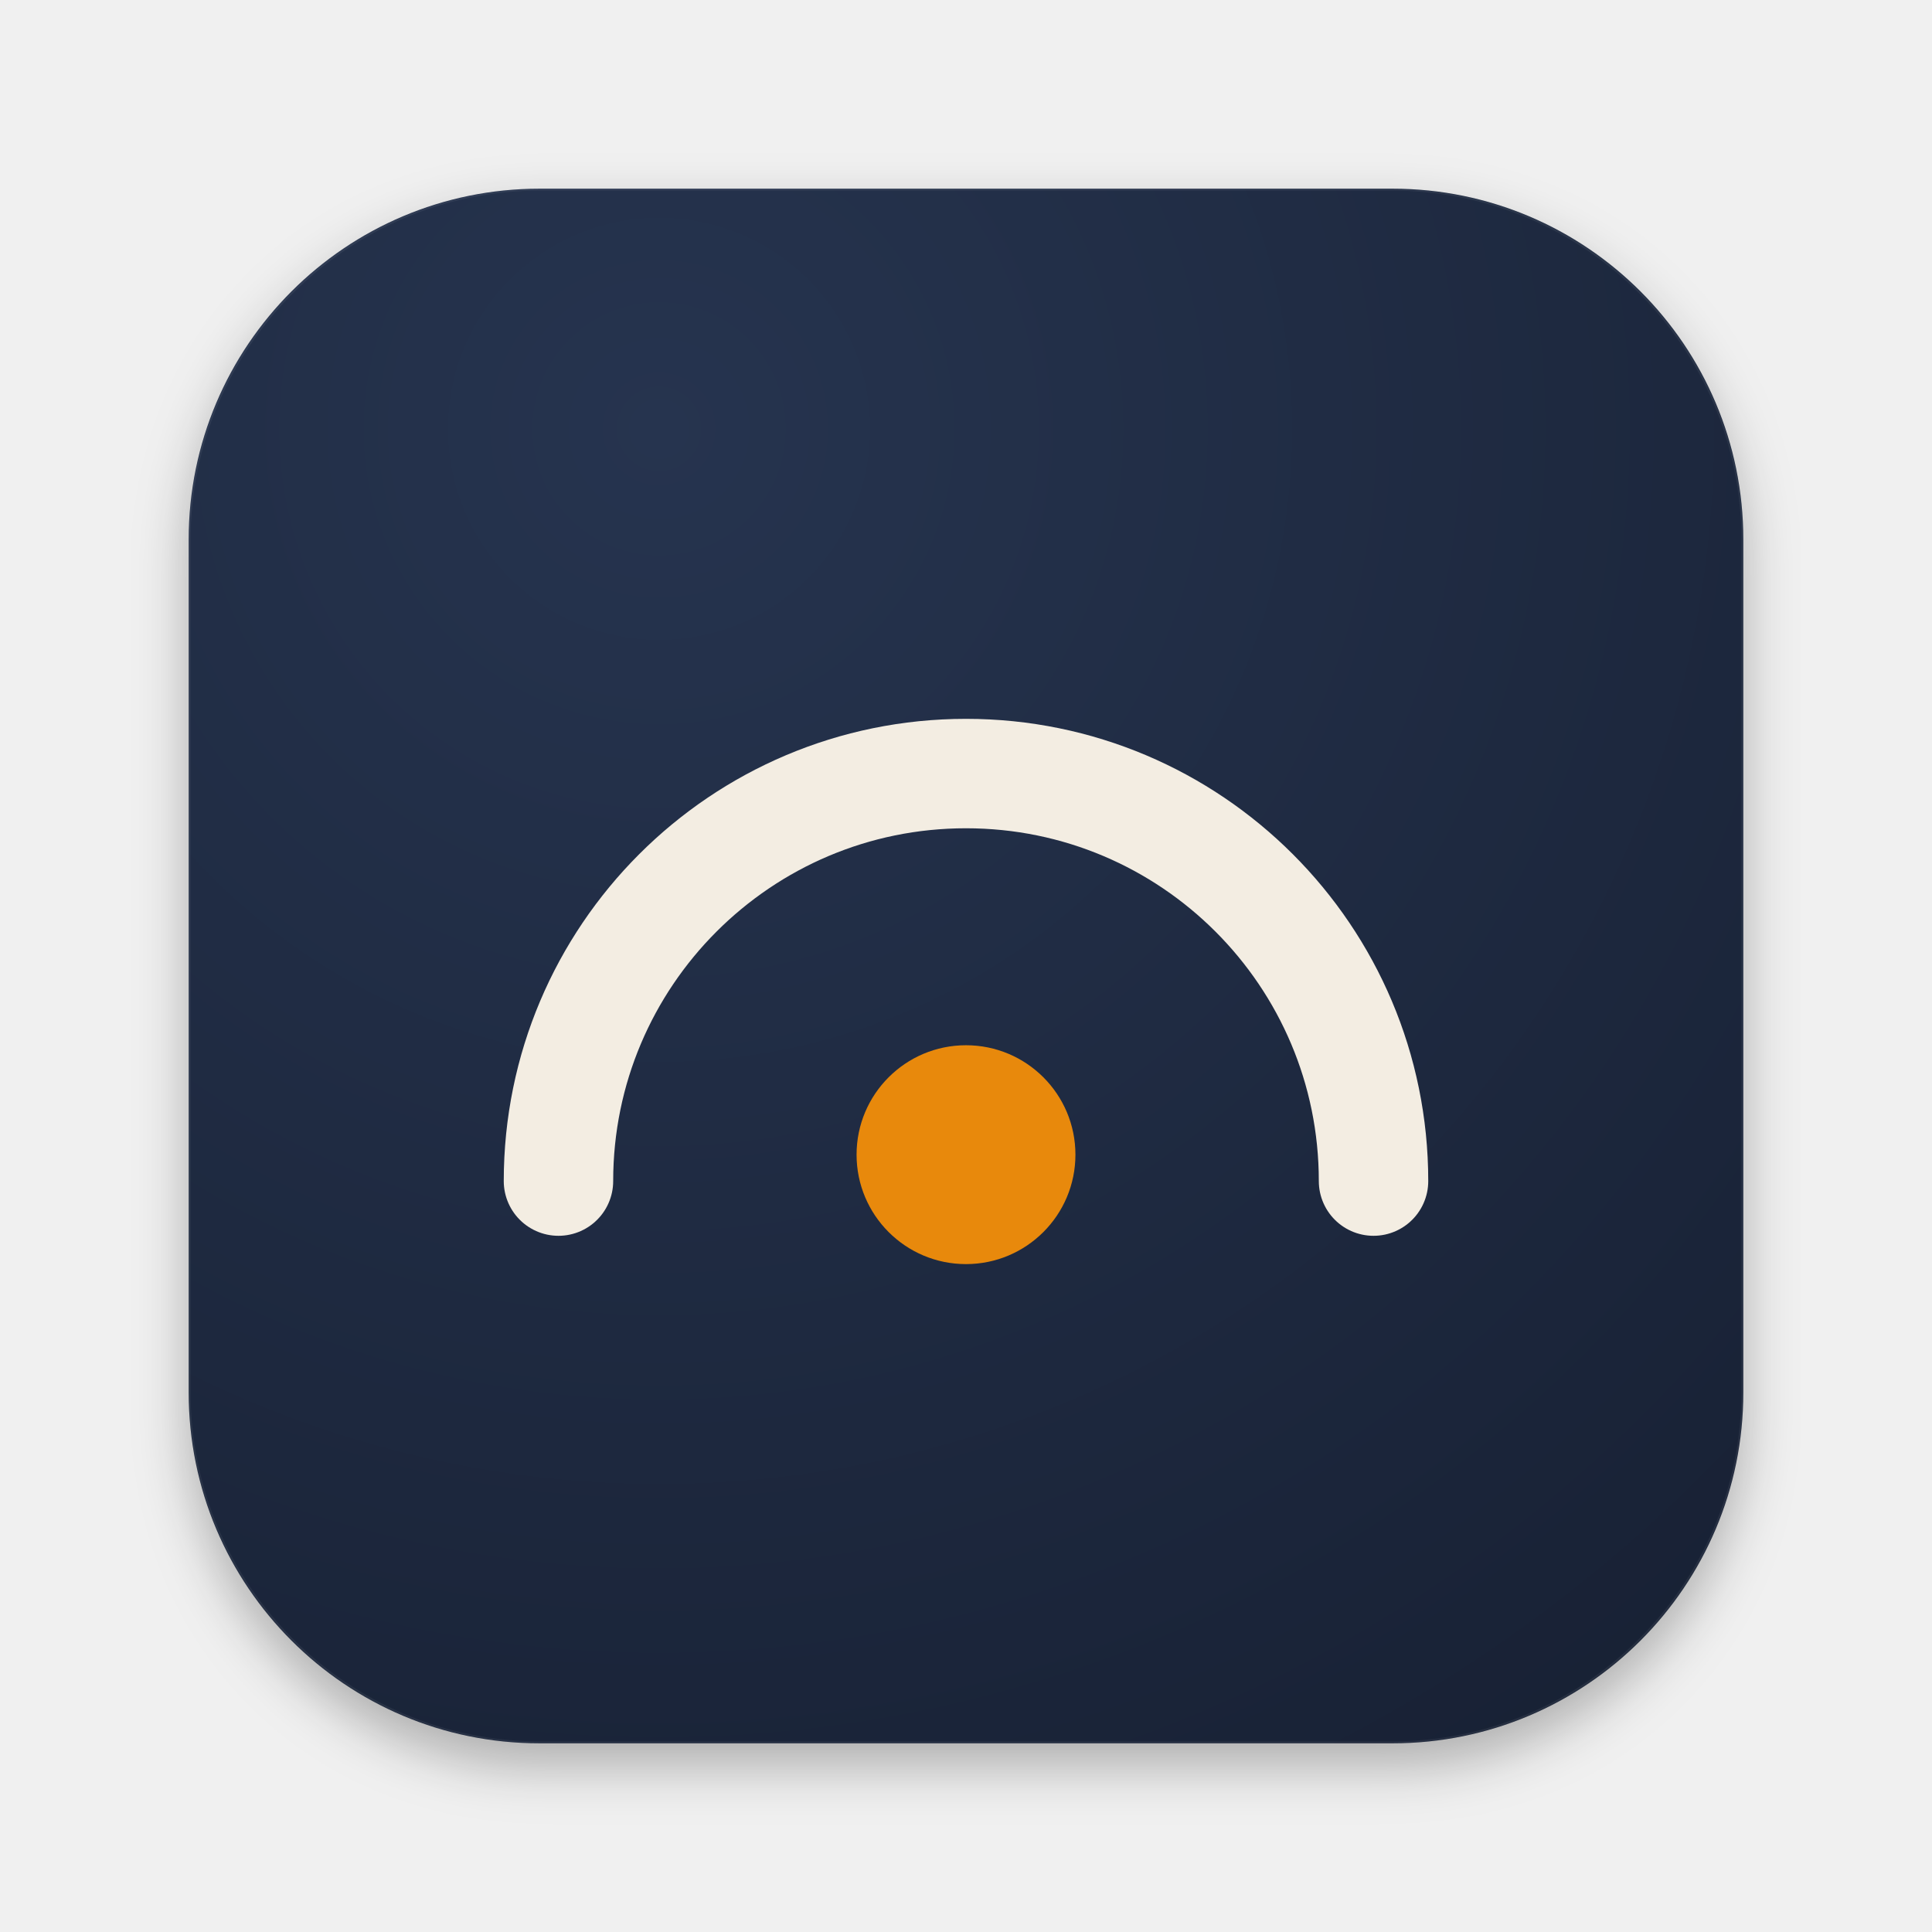
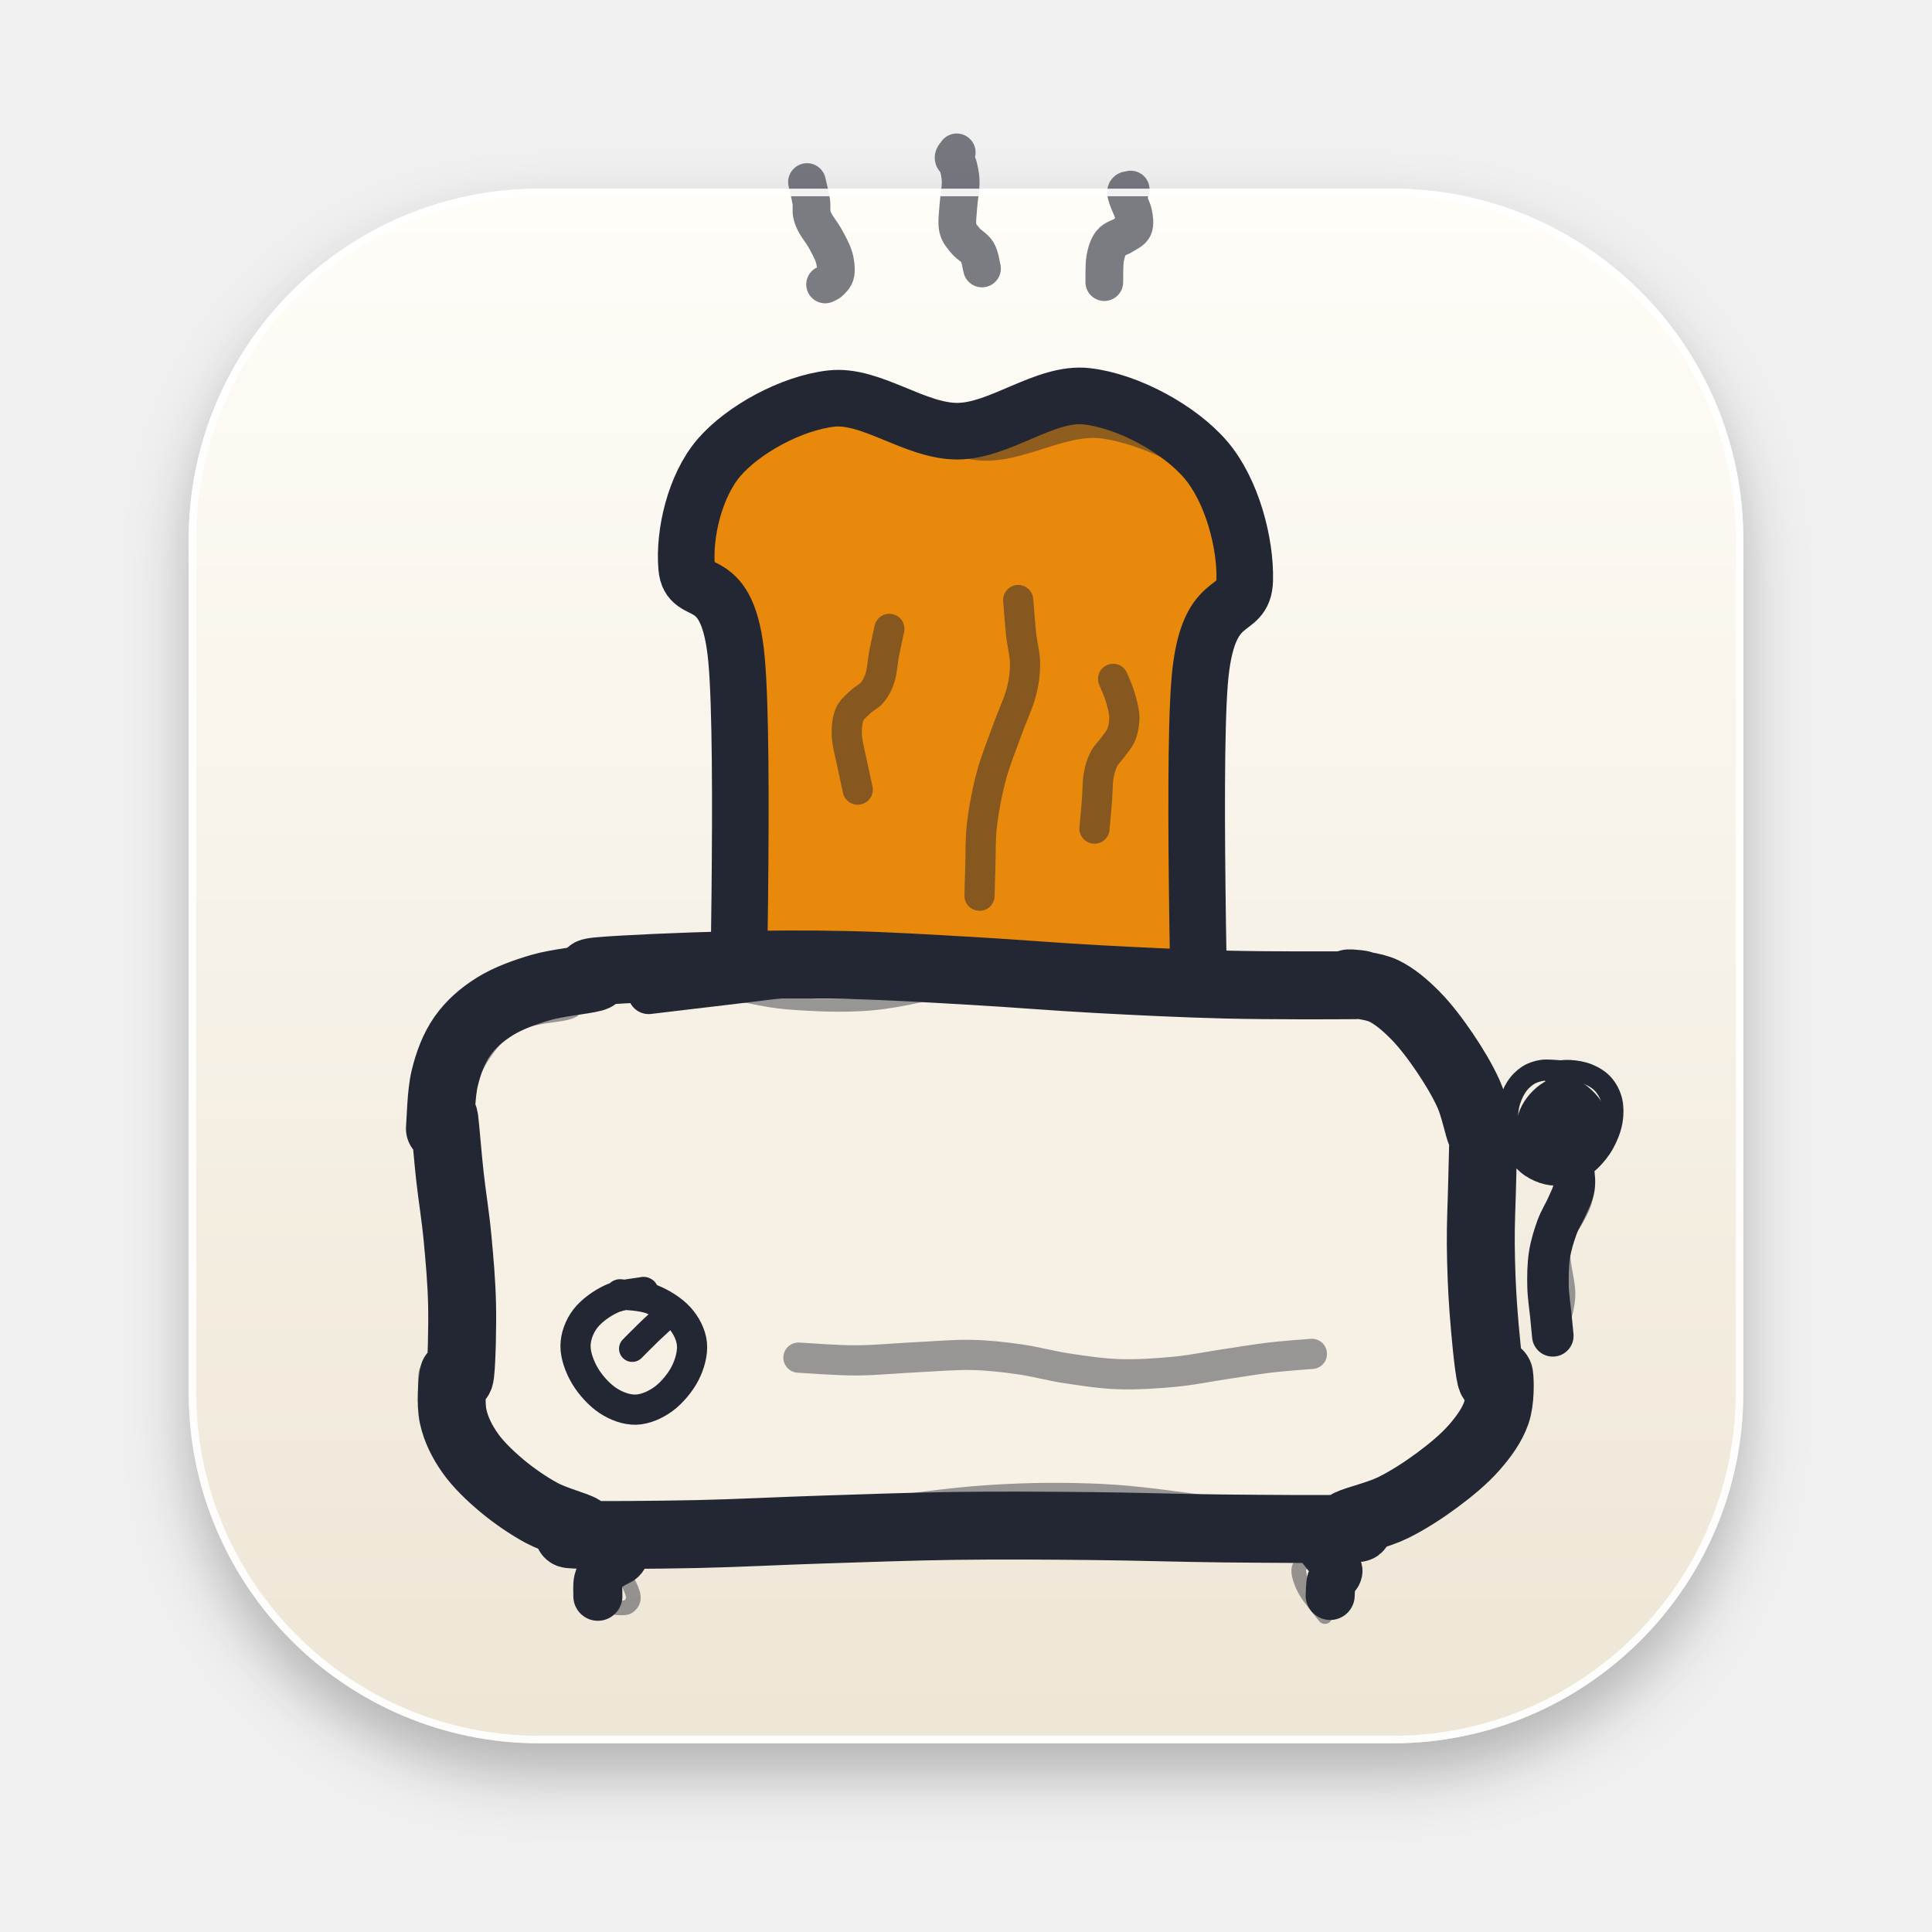
<svg xmlns="http://www.w3.org/2000/svg" width="1024" height="1024" viewBox="0 0 1024 1024">
  <defs>
-     <filter id="sh" x="-20%" y="-20%" width="140%" height="140%">
-       <feGaussianBlur stdDeviation="14" />
+     <filter id="spaper1024" x="-20%" y="-20%" width="140%" height="140%">
+       <feGaussianBlur stdDeviation="16" />
    </filter>
-     <radialGradient id="g" cx=".3" cy=".15" r="1.1">
-       <stop offset="0" stop-color="#26344F" />
-       <stop offset="1" stop-color="#172033" />
-     </radialGradient>
+     <linearGradient id="gpaper1024" x1="0" y1="0" x2="0" y2="1">
+       <stop offset="0" stop-color="#FFFDF8" />
+       <stop offset="1" stop-color="#EEE6D6" />
+     </linearGradient>
  </defs>
-   <rect x="100" y="112" width="824" height="824" rx="186" fill="#000" opacity=".28" filter="url(#sh)" />
-   <rect x="100" y="100" width="824" height="824" rx="186" fill="url(#g)" />
-   <path d="M296 626 A216 216 0 0 1 728 626" fill="none" stroke="#F3EDE2" stroke-width="58" stroke-linecap="round" />
-   <circle cx="512" cy="612" r="58" fill="#E8890C" />
-   <rect x="100.5" y="100.5" width="823" height="823" rx="186" fill="none" stroke="#fff" stroke-opacity=".06" />
+   <rect x="100" y="116" width="824" height="824" rx="186" fill="#000" opacity=".26" filter="url(#spaper1024)" />
+   <rect x="100" y="100" width="824" height="824" rx="186" fill="url(#gpaper1024)" />
+   <path d="M397.81 601.80 C397.31 560.71 400.11 405.28 394.81 355.26 C389.50 305.24 368.06 320.86 365.98 301.65 C363.91 282.45 369.71 255.30 382.35 240.02 C394.99 224.74 420.85 211.34 441.85 209.99 C462.84 208.64 485.97 230.80 508.31 231.90 C530.66 233.00 554.23 213.79 575.92 216.60 C597.61 219.42 624.64 233.57 638.44 248.81 C652.24 264.05 659.54 289.80 658.71 308.05 C657.89 326.31 637.81 309.11 633.50 358.32 C629.18 407.54 632.94 562.49 632.82 603.32 Z" fill="#E8890C" />
+   <path d="M390.52 595.28 C390.49 554.35 394.82 398.81 390.39 349.73 C385.96 300.65 365.49 318.65 363.94 300.79 C362.38 282.93 368.26 257.51 381.05 242.58 C393.84 227.66 419.57 213.58 440.67 211.24 C461.77 208.90 485.10 228.74 507.67 228.54 C530.23 228.34 554.14 207.53 576.03 210.04 C597.92 212.55 625.05 227.34 639.00 243.60 C652.95 259.85 660.27 287.79 659.73 307.55 C659.19 327.32 639.59 311.96 635.76 362.18 C631.94 412.39 636.61 567.71 636.78 608.82" fill="none" stroke="#232733" stroke-width="30" stroke-linecap="round" stroke-linejoin="round" />
+   <path d="M386.87 588.14 C385.86 548.55 385.78 397.84 380.80 350.59 C375.81 303.34 356.54 322.31 356.97 304.65 C357.40 287.00 367.81 259.69 383.38 244.67 C398.95 229.64 427.87 215.34 450.37 214.48 C472.87 213.61 495.98 237.23 518.40 239.48 C540.82 241.73 563.48 224.93 584.92 227.98 C606.36 231.03 633.62 244.57 647.06 257.77 C660.50 270.97 667.84 292.22 665.55 307.17 C663.26 322.12 640.51 300.36 633.33 347.49 C626.14 394.62 624.27 549.53 622.46 589.94" fill="none" stroke="#232733" stroke-width="9" stroke-linecap="round" opacity=".45" />
+   <path d="M471.37 333.31 C470.90 335.55 469.34 342.49 468.54 346.74 C467.74 350.99 467.57 355.44 466.55 358.80 C465.54 362.16 464.23 364.65 462.46 366.87 C460.69 369.10 457.98 370.15 455.94 372.14 C453.91 374.14 451.43 375.87 450.24 378.84 C449.06 381.81 448.62 385.72 448.85 389.98 C449.07 394.25 450.61 399.69 451.57 404.44 C452.54 409.20 454.11 416.19 454.61 418.53" fill="none" stroke="#232733" stroke-width="16" stroke-linecap="round" stroke-linejoin="round" opacity="0.5" />
+   <path d="M539.66 318.04 C539.92 321.08 540.63 330.63 541.23 336.26 C541.84 341.89 543.29 346.66 543.29 351.82 C543.28 356.99 542.78 361.39 541.21 367.24 C539.64 373.09 536.51 379.52 533.87 386.90 C531.22 394.28 527.58 403.21 525.36 411.51 C523.13 419.82 521.44 429.01 520.49 436.73 C519.54 444.45 519.86 451.49 519.64 457.83 C519.42 464.16 519.25 471.93 519.17 474.76" fill="none" stroke="#232733" stroke-width="16" stroke-linecap="round" stroke-linejoin="round" opacity="0.5" />
+   <path d="M589.98 359.82 C590.59 361.37 592.65 365.80 593.64 369.11 C594.63 372.42 595.77 376.36 595.91 379.67 C596.04 382.99 595.46 386.27 594.45 389.00 C593.44 391.72 591.43 393.78 589.86 396.03 C588.28 398.28 586.26 399.93 584.99 402.50 C583.73 405.07 582.85 407.81 582.26 411.42 C581.66 415.04 581.78 419.57 581.42 424.20 C581.06 428.83 580.32 436.70 580.10 439.19" fill="none" stroke="#232733" stroke-width="16" stroke-linecap="round" stroke-linejoin="round" opacity="0.5" />
+   <path d="M437.33 150.76 C437.78 150.49 439.12 150.17 440.05 149.17 C440.98 148.18 442.58 146.94 442.90 144.76 C443.23 142.59 442.95 139.21 442.01 136.12 C441.06 133.02 438.86 129.10 437.24 126.19 C435.62 123.27 433.46 120.75 432.29 118.60 C431.13 116.45 430.63 115.28 430.24 113.31 C429.86 111.33 430.38 109.57 429.96 106.77 C429.54 103.97 428.10 98.21 427.73 96.50" fill="none" stroke="#232733" stroke-width="20" stroke-linecap="round" stroke-linejoin="round" opacity="0.6" />
+   <path d="M520.48 142.29 C520.07 140.85 519.49 136.08 518.05 133.65 C516.62 131.23 513.59 129.87 511.85 127.74 C510.12 125.60 508.31 123.86 507.66 120.82 C507.01 117.79 507.68 113.60 507.93 109.54 C508.19 105.49 509.21 100.18 509.18 96.50 C509.14 92.81 508.34 89.55 507.72 87.42 C507.09 85.28 505.53 84.79 505.42 83.69 C505.32 82.58 506.81 81.25 507.09 80.77" fill="none" stroke="#232733" stroke-width="20" stroke-linecap="round" stroke-linejoin="round" opacity="0.6" />
+   <path d="M585.31 149.53 C585.39 147.44 585.15 140.53 585.76 137.04 C586.37 133.54 587.34 130.62 588.98 128.55 C590.62 126.48 593.63 125.96 595.60 124.62 C597.57 123.29 599.94 122.45 600.79 120.54 C601.64 118.63 601.21 115.72 600.69 113.18 C600.17 110.64 598.30 107.29 597.67 105.32 C597.04 103.34 596.65 102.15 596.92 101.34 C597.19 100.54 598.90 100.62 599.30 100.48" fill="none" stroke="#232733" stroke-width="20" stroke-linecap="round" stroke-linejoin="round" opacity="0.6" />
+   <path d="M236.61 593.52 C237.31 589.72 238.21 577.82 240.81 570.71 C243.41 563.61 247.54 556.67 252.21 550.87 C256.87 545.07 262.79 539.99 268.81 535.91 C274.84 531.84 281.62 528.67 288.37 526.43 C295.11 524.20 306.05 523.43 309.27 522.50 C312.49 521.57 296.75 521.46 307.66 520.87 C318.57 520.29 352.16 519.47 374.72 519.00 C397.27 518.53 420.19 518.17 442.97 518.04 C465.76 517.92 488.72 518.11 511.44 518.25 C534.16 518.39 556.76 518.74 579.29 518.88 C601.82 519.02 624.14 519.10 646.63 519.10 C669.11 519.11 702.79 518.91 714.21 518.89 C725.64 518.88 711.01 518.20 715.18 519.00 C719.35 519.80 731.73 520.87 739.22 523.69 C746.72 526.50 754.13 530.93 760.16 535.88 C766.19 540.83 771.44 547.10 775.40 553.41 C779.37 559.73 782.17 566.82 783.94 573.76 C785.71 580.71 785.71 591.82 786.01 595.09 C786.31 598.36 785.65 588.06 785.73 593.39 C785.80 598.73 786.20 615.70 786.45 627.08 C786.70 638.47 787.05 650.14 787.21 661.71 C787.36 673.29 787.37 684.99 787.38 696.51 C787.40 708.02 787.24 725.16 787.30 730.80 C787.37 736.44 788.09 726.57 787.78 730.33 C787.48 734.08 787.37 745.85 785.47 753.33 C783.57 760.82 780.56 768.54 776.37 775.24 C772.19 781.93 766.67 788.48 760.38 793.48 C754.09 798.48 746.38 802.71 738.63 805.24 C730.88 807.76 718.23 808.30 713.87 808.63 C709.50 808.96 723.95 807.71 712.45 807.24 C700.95 806.76 667.26 806.14 644.86 805.80 C622.45 805.46 600.33 805.28 578.02 805.19 C555.72 805.10 533.46 805.26 511.04 805.26 C488.62 805.26 466.02 805.32 443.52 805.21 C421.01 805.09 398.38 804.81 376.01 804.58 C353.65 804.35 320.19 803.95 309.34 803.85 C298.50 803.76 314.21 804.34 310.93 804.00 C307.65 803.65 296.57 803.58 289.66 801.79 C282.75 800.01 275.73 797.21 269.46 793.27 C263.19 789.33 256.98 784.15 252.03 778.16 C247.09 772.18 242.64 764.83 239.79 757.36 C236.95 749.88 235.80 737.50 234.96 733.31 C234.12 729.12 234.74 738.20 234.75 732.21 C234.76 726.21 234.99 708.89 235.02 697.33 C235.05 685.77 235.05 674.41 234.94 662.85 C234.84 651.29 234.53 639.71 234.39 627.97 C234.26 616.24 234.03 598.53 234.12 592.45 C234.21 586.37 234.79 591.65 234.92 591.49 Z" fill="#F7F1E5" />
+   <path d="M233.16 598.18 C233.58 593.74 233.73 579.68 235.70 571.54 C237.67 563.39 240.54 555.65 244.98 549.29 C249.42 542.93 255.37 537.72 262.34 533.40 C269.31 529.07 278.12 525.89 286.82 523.35 C295.52 520.82 309.42 519.62 314.53 518.18 C319.65 516.75 305.85 515.82 317.52 514.73 C329.19 513.65 362.56 512.21 384.54 511.67 C406.53 511.13 427.72 510.99 449.41 511.48 C471.10 511.96 492.59 513.34 514.69 514.58 C536.79 515.83 559.36 517.75 582.00 518.96 C604.64 520.17 627.88 521.32 650.54 521.86 C673.19 522.40 707.15 522.28 717.94 522.18 C728.72 522.09 712.66 520.80 715.24 521.30 C717.83 521.81 727.63 522.40 733.45 525.21 C739.27 528.03 744.80 532.76 750.17 538.19 C755.54 543.62 760.98 550.87 765.67 557.79 C770.37 564.71 775.13 572.61 778.34 579.73 C781.54 586.85 783.57 597.78 784.89 600.50 C786.20 603.23 786.10 591.72 786.21 596.07 C786.33 600.42 785.80 615.99 785.58 626.58 C785.35 637.16 784.74 648.23 784.85 659.60 C784.97 670.98 785.39 683.10 786.28 694.84 C787.17 706.58 788.82 724.38 790.21 730.05 C791.60 735.72 794.13 725.70 794.60 728.84 C795.08 731.98 795.29 742.45 793.06 748.88 C790.82 755.31 786.45 761.44 781.20 767.40 C775.94 773.37 768.67 779.38 761.52 784.66 C754.37 789.94 746.06 795.31 738.31 799.11 C730.57 802.90 718.80 805.58 715.07 807.43 C711.34 809.27 727.05 809.72 715.92 810.17 C704.79 810.61 671.26 810.33 648.30 810.11 C625.34 809.88 601.78 809.06 578.14 808.84 C554.51 808.61 530.17 808.44 506.50 808.75 C482.82 809.06 459.01 809.97 436.09 810.69 C413.17 811.41 390.87 812.64 368.98 813.09 C347.09 813.53 314.88 813.82 304.77 813.37 C294.66 812.92 311.26 812.29 308.31 810.38 C305.36 808.47 294.13 805.70 287.09 801.89 C280.04 798.08 272.36 792.79 266.03 787.50 C259.71 782.20 253.47 776.24 249.16 770.12 C244.86 764.00 241.67 757.60 240.19 750.76 C238.71 743.92 239.64 732.81 240.26 729.08 C240.88 725.34 243.14 734.58 243.91 728.36 C244.69 722.13 245.15 703.78 244.91 691.73 C244.67 679.68 243.57 667.45 242.49 656.05 C241.42 644.65 239.61 633.80 238.45 623.34 C237.29 612.89 236.10 597.55 235.54 593.32 C234.97 589.10 235.13 597.22 235.05 597.99" fill="none" stroke="#232733" stroke-width="36" stroke-linecap="round" stroke-linejoin="round" />
+   <path d="M242.22 582.89 C244.10 579.15 249.82 566.48 253.51 560.44 C257.21 554.39 260.96 549.94 264.38 546.62 C267.81 543.30 270.50 542.00 274.06 540.50 C277.62 538.99 280.96 538.63 285.74 537.59 C290.52 536.55 300.05 535.94 302.74 534.26 C305.44 532.57 290.48 530.11 301.90 527.47 C313.32 524.83 348.22 520.91 371.27 518.41 C394.32 515.91 417.47 513.60 440.21 512.48 C462.95 511.36 485.12 511.44 507.74 511.67 C530.36 511.90 552.67 513.20 575.94 513.86 C599.20 514.53 623.07 515.31 647.33 515.67 C671.59 516.03 708.20 515.81 721.48 516.01 C734.75 516.22 722.34 515.49 727.00 516.90 C731.66 518.31 743.51 520.35 749.44 524.47 C755.37 528.60 759.42 535.15 762.56 541.64 C765.69 548.13 766.80 556.42 768.26 563.40 C769.71 570.39 770.21 577.63 771.28 583.54 C772.34 589.45 773.09 598.10 774.65 598.88 C776.20 599.66 778.38 585.49 780.61 588.22 C782.83 590.95 786.02 605.03 788.00 615.26 C789.97 625.48 791.58 637.09 792.46 649.58 C793.34 662.06 793.19 676.39 793.26 690.16 C793.33 703.93 792.81 724.43 792.89 732.20 C792.97 739.96 793.94 732.05 793.73 736.75 C793.51 741.45 793.85 753.10 791.59 760.39 C789.32 767.68 785.70 774.31 780.14 780.49 C774.58 786.68 766.73 792.69 758.23 797.50 C749.72 802.30 738.82 806.92 729.10 809.34 C719.37 811.76 704.66 812.47 699.88 812.00 C695.10 811.53 710.25 808.84 700.42 806.53 C690.59 804.23 660.30 800.60 640.90 798.16 C621.51 795.72 603.59 792.86 584.04 791.92 C564.50 790.98 544.90 791.12 523.64 792.53 C502.38 793.94 479.71 797.33 456.49 800.39 C433.27 803.45 408.46 807.99 384.30 810.90 C360.14 813.81 324.15 816.66 311.53 817.84 C298.92 819.01 313.06 819.37 308.62 817.95 C304.19 816.54 292.53 813.46 284.90 809.33 C277.27 805.21 269.80 799.13 262.86 793.21 C255.92 787.29 248.77 780.63 243.25 773.82 C237.74 767.01 232.44 759.95 229.76 752.35 C227.09 744.75 226.50 732.75 227.22 728.22 C227.93 723.69 231.27 731.91 234.03 725.18 C236.79 718.45 241.01 699.64 243.77 687.85 C246.52 676.06 249.54 664.65 250.56 654.46 C251.58 644.28 251.29 635.49 249.90 626.73 C248.51 617.96 245.10 604.90 242.20 601.88 C239.29 598.85 234.10 607.47 232.48 608.59" fill="none" stroke="#232733" stroke-width="10.8" stroke-linecap="round" opacity=".45" />
+   <path d="M343.81 526.49 C350.66 525.68 370.63 523.26 384.88 521.61 C399.12 519.96 414.33 517.84 429.29 516.59 C444.25 515.35 459.85 514.44 474.61 514.12 C489.38 513.80 504.00 514.28 517.88 514.66 C531.77 515.04 544.89 515.99 557.93 516.41 C570.96 516.83 583.29 517.15 596.10 517.16 C608.91 517.16 621.62 516.64 634.78 516.43 C647.94 516.21 668.35 515.96 675.06 515.87" fill="none" stroke="#232733" stroke-width="22" stroke-linecap="round" stroke-linejoin="round" />
+   <path d="M352.76 523.76 C357.62 524.09 371.15 524.42 381.93 525.74 C392.71 527.06 403.95 530.63 417.44 531.70 C430.93 532.77 447.52 533.62 462.88 532.15 C478.25 530.69 495.06 526.19 509.64 522.92 C524.22 519.65 537.04 514.61 550.38 512.54 C563.71 510.46 575.49 510.22 589.65 510.47 C603.81 510.72 619.52 513.43 635.34 514.05 C651.16 514.67 676.38 514.16 684.59 514.18" fill="none" stroke="#232733" stroke-width="6.6" stroke-linecap="round" opacity=".45" />
+   <path d="M328.65 686.00 C331.44 686.43 340.13 686.55 345.37 688.60 C350.60 690.65 356.50 694.35 360.06 698.29 C363.62 702.23 366.23 707.29 366.73 712.23 C367.23 717.18 365.57 723.11 363.07 727.98 C360.57 732.84 356.07 738.23 351.73 741.43 C347.39 744.62 341.97 747.00 337.03 747.14 C332.10 747.29 326.63 745.26 322.14 742.28 C317.64 739.30 312.91 734.07 310.06 729.26 C307.21 724.45 305.00 718.46 305.04 713.40 C305.07 708.34 307.06 703.08 310.25 698.90 C313.44 694.73 319.04 690.72 324.18 688.37 C329.32 686.01 338.27 685.36 341.09 684.76" fill="none" stroke="#232733" stroke-width="16" stroke-linecap="round" stroke-linejoin="round" />
+   <path d="M335.10 714.84 C336.67 713.28 341.21 708.63 344.51 705.47 C347.81 702.31 353.18 697.47 354.92 695.87" fill="none" stroke="#232733" stroke-width="14" stroke-linecap="round" stroke-linejoin="round" />
+   <path d="M423.19 719.57 C428.29 719.81 443.38 721.07 453.81 721.03 C464.24 720.99 475.57 719.83 485.75 719.35 C495.93 718.87 505.77 717.96 514.89 718.14 C524.01 718.33 532.03 719.29 540.49 720.48 C548.95 721.67 556.84 723.96 565.63 725.27 C574.42 726.58 583.77 728.05 593.24 728.35 C602.71 728.65 613.04 727.96 622.45 727.07 C631.86 726.17 641.24 724.23 649.70 722.97 C658.15 721.72 665.56 720.43 673.16 719.53 C680.77 718.63 691.64 717.90 695.34 717.58" fill="none" stroke="#232733" stroke-width="16" stroke-linecap="round" stroke-linejoin="round" opacity="0.45" />
+   <path d="M316.35 814.63 C317.28 815.00 320.05 815.96 321.94 816.85 C323.83 817.75 326.25 818.90 327.70 819.99 C329.14 821.09 330.33 822.37 330.60 823.43 C330.87 824.49 330.26 825.45 329.32 826.35 C328.37 827.25 326.47 827.88 324.93 828.85 C323.39 829.82 321.38 830.69 320.08 832.18 C318.78 833.68 317.67 835.51 317.14 837.82 C316.60 840.13 316.92 844.68 316.88 846.05" fill="none" stroke="#232733" stroke-width="26" stroke-linecap="round" stroke-linejoin="round" />
+   <path d="M312.34 804.60 C313.10 805.76 316.25 809.95 316.91 811.54 C317.56 813.14 316.78 813.90 316.27 814.19 C315.75 814.47 313.53 812.67 313.82 813.27 C314.10 813.86 315.52 814.77 317.96 817.74 C320.41 820.71 325.55 826.50 328.48 831.08 C331.41 835.67 334.76 841.85 335.52 845.25 C336.29 848.66 334.50 850.35 333.07 851.50 C331.65 852.64 327.98 852.02 326.97 852.13" fill="none" stroke="#232733" stroke-width="7.8" stroke-linecap="round" opacity=".45" />
+   <path d="M698.63 815.96 C698.64 815.95 698.99 816.18 698.66 815.89 C698.34 815.61 696.81 814.09 696.66 814.24 C696.52 814.39 696.66 815.17 697.79 816.81 C698.92 818.45 701.65 821.74 703.45 824.09 C705.26 826.44 707.75 829.21 708.62 830.91 C709.49 832.60 709.16 833.15 708.67 834.29 C708.19 835.43 706.33 835.87 705.72 837.76 C705.11 839.65 705.13 844.31 705.02 845.62" fill="none" stroke="#232733" stroke-width="26" stroke-linecap="round" stroke-linejoin="round" />
+   <path d="M709.32 810.49 C708.41 810.06 705.05 807.68 703.87 807.92 C702.69 808.16 702.52 810.09 702.22 811.93 C701.91 813.78 702.62 816.96 702.06 818.97 C701.50 820.97 700.46 822.68 698.86 823.99 C697.26 825.30 694.20 825.47 692.45 826.83 C690.70 828.19 688.44 829.43 688.36 832.17 C688.29 834.90 689.69 839.13 692.00 843.24 C694.31 847.34 700.52 854.55 702.23 856.81" fill="none" stroke="#232733" stroke-width="7.8" stroke-linecap="round" opacity=".45" />
+   <path d="M830.56 608.50 C831.11 610.43 833.27 616.51 833.87 620.09 C834.48 623.67 834.73 626.79 834.18 630.00 C833.63 633.21 832.10 635.90 830.60 639.35 C829.10 642.80 826.74 646.36 825.18 650.69 C823.61 655.03 822.00 660.16 821.22 665.34 C820.44 670.53 820.37 676.56 820.49 681.80 C820.61 687.05 821.50 692.43 821.93 696.80 C822.35 701.17 822.84 706.16 823.02 708.03" fill="none" stroke="#232733" stroke-width="22" stroke-linecap="round" stroke-linejoin="round" />
+   <path d="M828.65 597.24 C830.11 599.86 835.31 606.96 837.38 612.94 C839.45 618.92 841.38 627.36 841.07 633.12 C840.75 638.88 837.50 643.68 835.48 647.51 C833.47 651.33 830.00 652.61 828.95 656.06 C827.91 659.52 828.79 663.05 829.24 668.25 C829.69 673.44 832.01 681.25 831.64 687.23 C831.27 693.21 829.46 700.08 827.04 704.14 C824.62 708.19 818.79 710.31 817.14 711.55" fill="none" stroke="#232733" stroke-width="6.6" stroke-linecap="round" opacity=".45" />
+   <path d="M853.85 597.39 C853.42 595.85 852.70 591.12 851.29 588.14 C849.87 585.16 847.68 582.00 845.38 579.51 C843.08 577.03 840.24 574.68 837.49 573.22 C834.73 571.76 831.71 570.85 828.84 570.74 C825.97 570.64 822.99 571.36 820.27 572.59 C817.55 573.82 814.79 575.89 812.51 578.14 C810.23 580.39 808.04 583.26 806.58 586.09 C805.13 588.92 804.02 592.09 803.76 595.13 C803.50 598.16 803.92 601.35 805.03 604.28 C806.13 607.21 808.10 610.19 810.39 612.69 C812.68 615.18 815.75 617.60 818.75 619.24 C821.74 620.89 825.21 622.18 828.35 622.57 C831.48 622.95 834.73 622.64 837.57 621.55 C840.40 620.47 843.10 618.45 845.34 616.05 C847.58 613.65 849.58 610.37 851.01 607.15 C852.45 603.93 853.46 598.47 853.94 596.74 Z" fill="#232733" />
+   <path d="M821.79 568.18 C823.48 568.05 828.59 567.20 831.91 567.39 C835.22 567.59 838.71 568.13 841.68 569.35 C844.65 570.57 847.64 572.34 849.75 574.72 C851.85 577.10 853.56 580.28 854.32 583.64 C855.08 586.99 855.01 591.13 854.30 594.87 C853.58 598.62 851.90 602.73 850.03 606.10 C848.15 609.47 845.57 612.64 843.06 615.07 C840.55 617.50 837.74 619.37 834.98 620.66 C832.23 621.95 829.39 622.63 826.54 622.80 C823.69 622.96 820.72 622.61 817.89 621.65 C815.05 620.68 812.04 619.16 809.51 617.02 C806.99 614.88 804.47 612.00 802.75 608.81 C801.03 605.61 799.72 601.61 799.20 597.85 C798.68 594.09 798.90 589.81 799.62 586.25 C800.33 582.69 801.82 579.17 803.49 576.49 C805.17 573.80 807.35 571.65 809.65 570.13 C811.94 568.60 814.51 567.77 817.25 567.33 C820.00 566.90 824.63 567.47 826.11 567.49" fill="none" stroke="#232733" stroke-width="11.2" stroke-linecap="round" stroke-linejoin="round" />
+   <path d="M821.00 568.40 C822.29 568.30 826.10 567.66 828.70 567.82 C831.29 567.99 833.94 568.40 836.58 569.39 C839.21 570.38 842.10 571.72 844.50 573.79 C846.89 575.86 849.41 578.63 850.95 581.81 C852.49 584.98 853.62 589.05 853.75 592.83 C853.87 596.61 853.06 600.98 851.70 604.51 C850.35 608.04 847.97 611.48 845.60 614.02 C843.23 616.55 840.25 618.43 837.49 619.73 C834.74 621.04 831.87 621.58 829.09 621.83 C826.31 622.08 823.58 621.83 820.80 621.22 C818.01 620.61 815.11 619.71 812.35 618.17 C809.60 616.63 806.59 614.65 804.26 612.00 C801.93 609.35 799.60 605.92 798.35 602.28 C797.10 598.64 796.44 594.15 796.76 590.17 C797.09 586.19 798.48 581.79 800.32 578.38 C802.15 574.97 805.02 571.87 807.79 569.70 C810.56 567.53 813.88 566.17 816.93 565.36 C819.99 564.56 824.60 564.94 826.14 564.86" fill="none" stroke="#232733" stroke-width="3.36" stroke-linecap="round" opacity=".45" />
+   <rect x="102" y="102" width="820" height="820" rx="184" fill="none" stroke="#fff" stroke-opacity="0.9" stroke-width="4" />
</svg>
